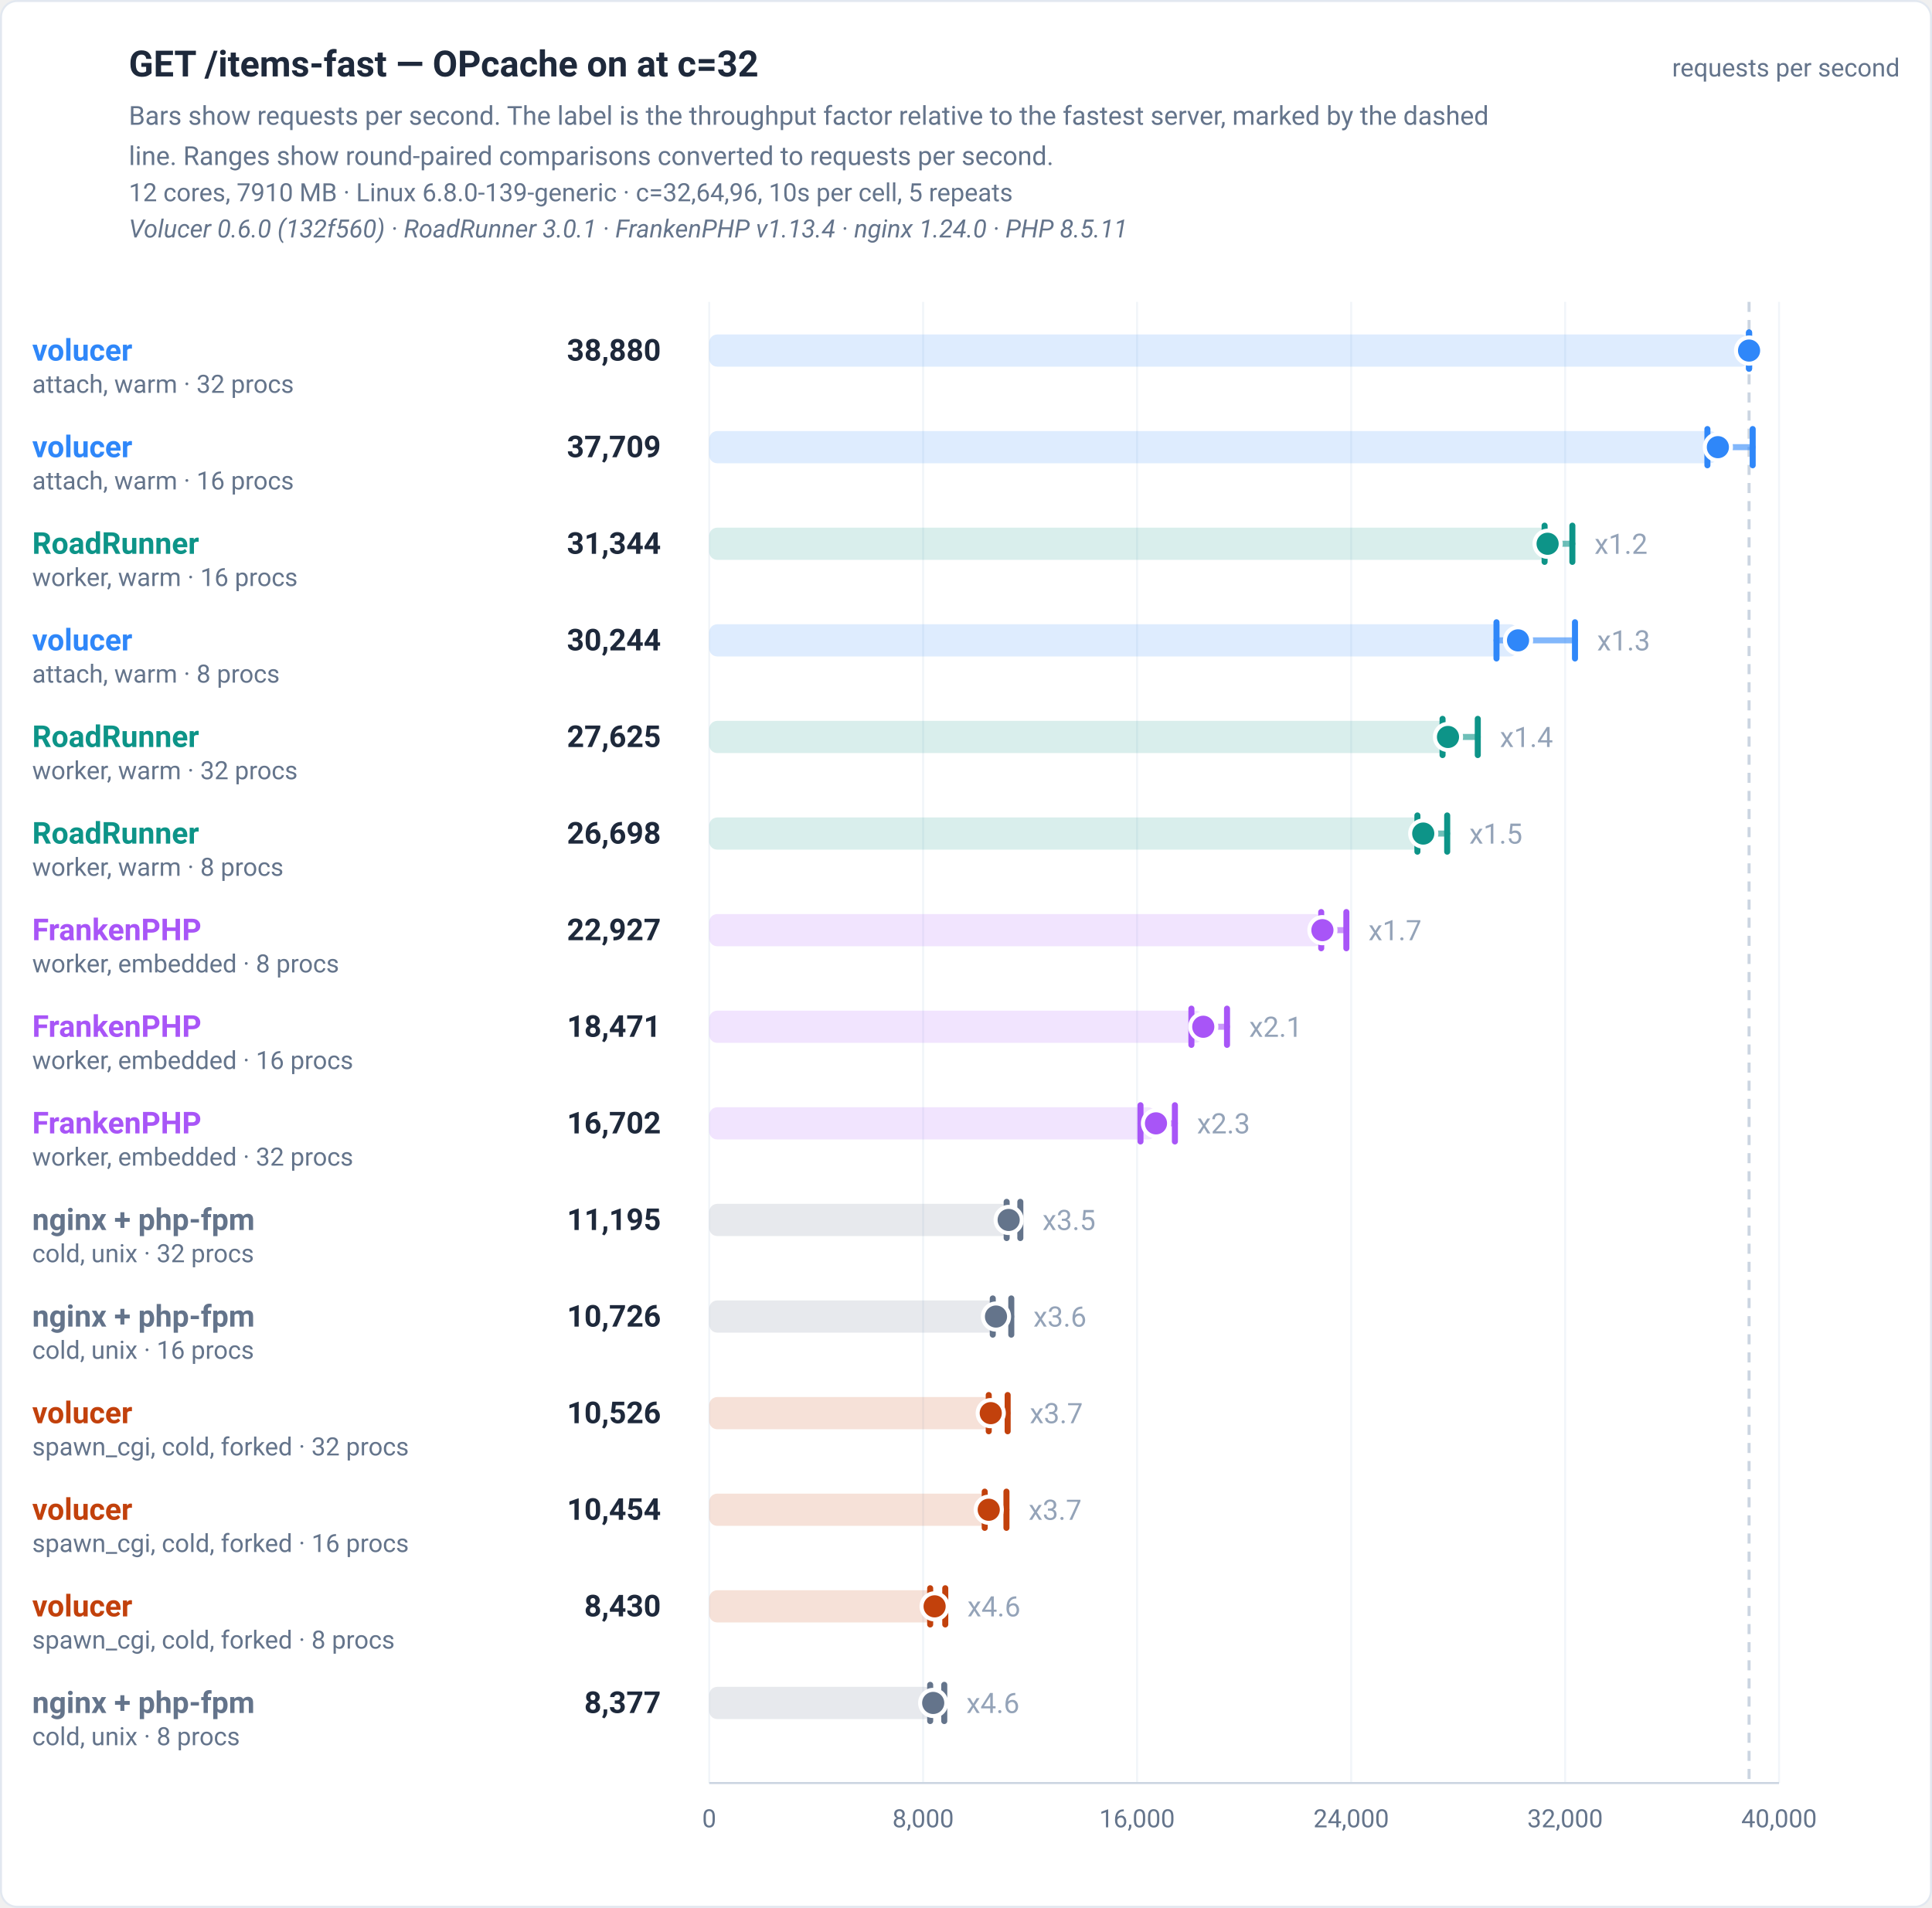
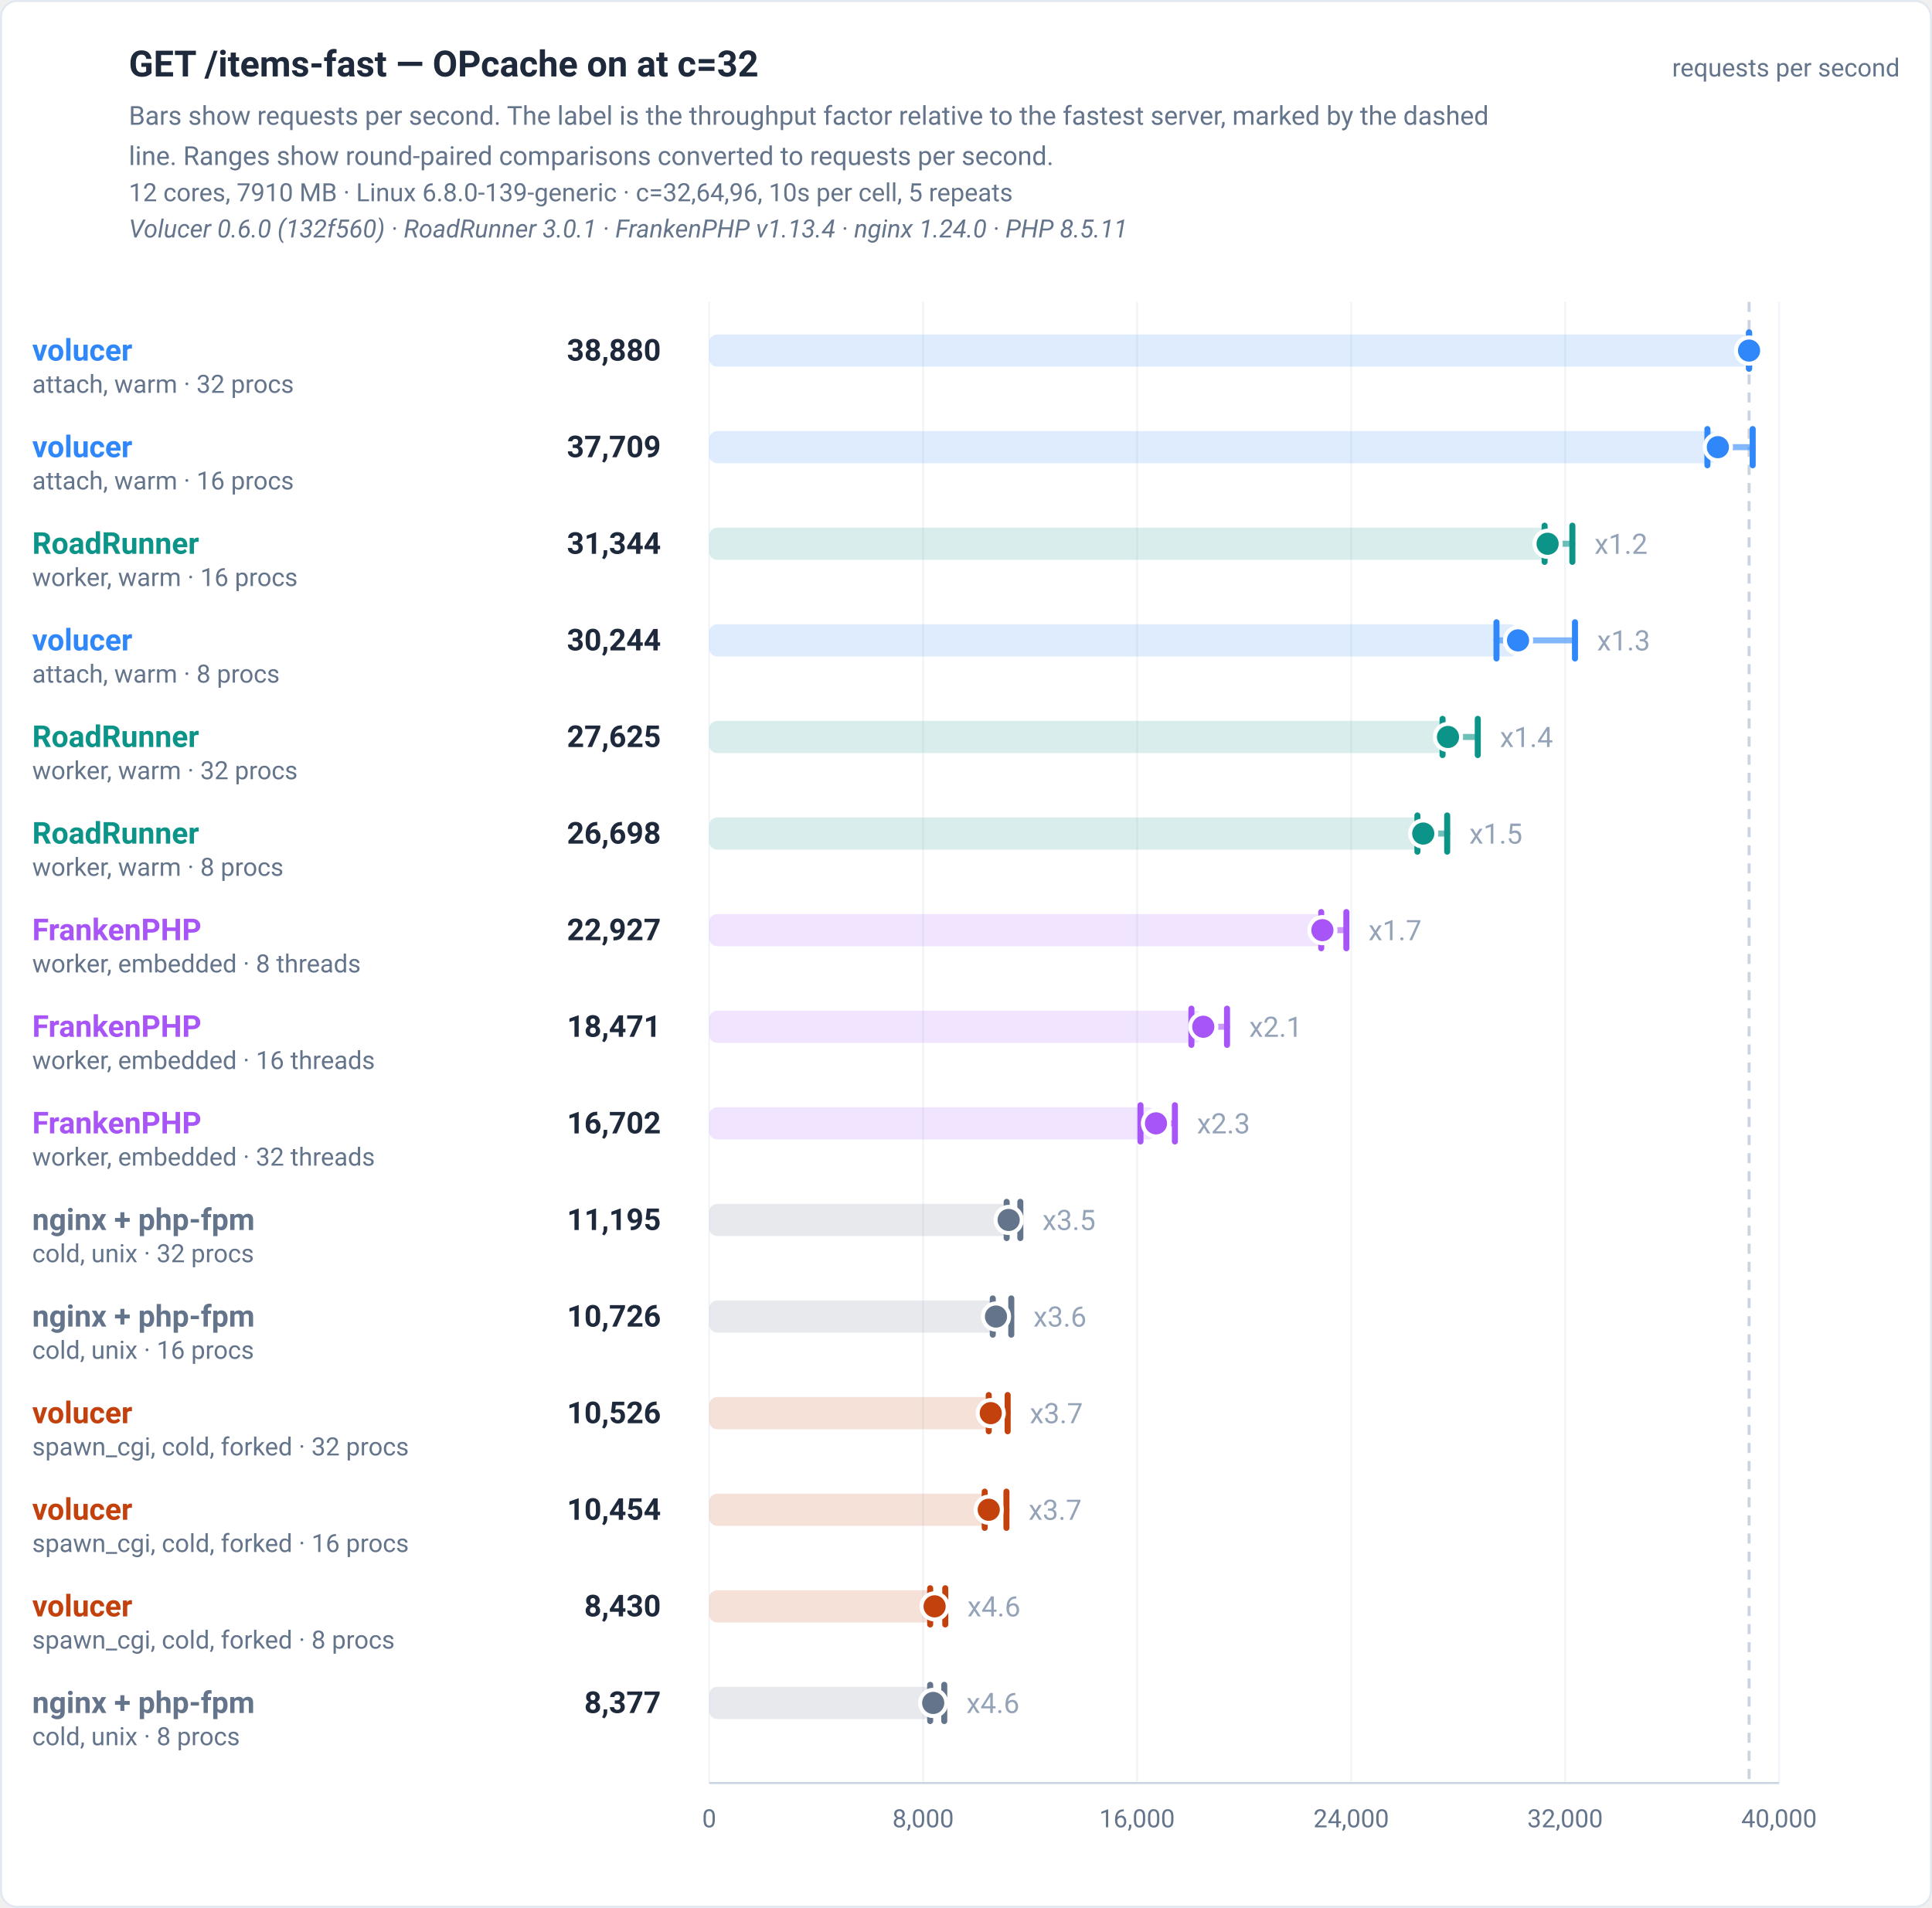
<svg xmlns="http://www.w3.org/2000/svg" width="960" height="948" viewBox="0 0 960 948" role="img" aria-label="GET /items-fast — OPcache on at c=32">
  <rect x="0.5" y="0.5" width="959" height="947" rx="8" fill="#ffffff" stroke="#e2e8f0" />
  <text x="64.0" y="38.0" font-family="-apple-system,BlinkMacSystemFont,'Segoe UI',Roboto,Helvetica,Arial,sans-serif" font-size="18" fill="#1e293b" text-anchor="start" font-weight="600">GET /items-fast — OPcache on at c=32</text>
  <text x="64.0" y="62.0" font-family="-apple-system,BlinkMacSystemFont,'Segoe UI',Roboto,Helvetica,Arial,sans-serif" font-size="13.0" fill="#64748b" text-anchor="start" font-weight="normal">Bars show requests per second. The label is the throughput factor relative to the fastest server, marked by the dashed</text>
  <text x="64.0" y="82.0" font-family="-apple-system,BlinkMacSystemFont,'Segoe UI',Roboto,Helvetica,Arial,sans-serif" font-size="13.0" fill="#64748b" text-anchor="start" font-weight="normal">line. Ranges show round-paired comparisons converted to requests per second.</text>
  <text x="64.0" y="100.0" font-family="-apple-system,BlinkMacSystemFont,'Segoe UI',Roboto,Helvetica,Arial,sans-serif" font-size="12.5" fill="#64748b" text-anchor="start" font-weight="normal">12 cores, 7910 MB · Linux 6.8.0-139-generic · c=32,64,96, 10s per cell, 5 repeats</text>
  <text x="64.0" y="118.0" font-family="-apple-system,BlinkMacSystemFont,'Segoe UI',Roboto,Helvetica,Arial,sans-serif" font-size="12.5" fill="#64748b" text-anchor="start" font-weight="normal" font-style="italic">Volucer 0.6.0 (132f560) · RoadRunner 3.0.1 · FrankenPHP v1.13.4 · nginx 1.24.0 · PHP 8.5.11</text>
  <text x="944.0" y="38.0" font-family="-apple-system,BlinkMacSystemFont,'Segoe UI',Roboto,Helvetica,Arial,sans-serif" font-size="12.5" fill="#64748b" text-anchor="end" font-weight="normal">requests per second</text>
  <line x1="352.4" y1="150.0" x2="352.4" y2="886.0" stroke="#f1f5f9" stroke-width="1" />
  <text x="352.4" y="908.0" font-family="-apple-system,BlinkMacSystemFont,'Segoe UI',Roboto,Helvetica,Arial,sans-serif" font-size="12.5" fill="#64748b" text-anchor="middle" font-weight="normal">0</text>
  <line x1="458.7" y1="150.0" x2="458.7" y2="886.0" stroke="#f1f5f9" stroke-width="1" />
  <text x="458.7" y="908.0" font-family="-apple-system,BlinkMacSystemFont,'Segoe UI',Roboto,Helvetica,Arial,sans-serif" font-size="12.5" fill="#64748b" text-anchor="middle" font-weight="normal">8,000</text>
  <line x1="565.0" y1="150.0" x2="565.0" y2="886.0" stroke="#f1f5f9" stroke-width="1" />
  <text x="565.0" y="908.0" font-family="-apple-system,BlinkMacSystemFont,'Segoe UI',Roboto,Helvetica,Arial,sans-serif" font-size="12.5" fill="#64748b" text-anchor="middle" font-weight="normal">16,000</text>
  <line x1="671.4" y1="150.0" x2="671.4" y2="886.0" stroke="#f1f5f9" stroke-width="1" />
  <text x="671.4" y="908.0" font-family="-apple-system,BlinkMacSystemFont,'Segoe UI',Roboto,Helvetica,Arial,sans-serif" font-size="12.5" fill="#64748b" text-anchor="middle" font-weight="normal">24,000</text>
  <line x1="777.7" y1="150.0" x2="777.7" y2="886.0" stroke="#f1f5f9" stroke-width="1" />
  <text x="777.7" y="908.0" font-family="-apple-system,BlinkMacSystemFont,'Segoe UI',Roboto,Helvetica,Arial,sans-serif" font-size="12.5" fill="#64748b" text-anchor="middle" font-weight="normal">32,000</text>
  <line x1="884.0" y1="150.0" x2="884.0" y2="886.0" stroke="#f1f5f9" stroke-width="1" />
  <text x="884.0" y="908.0" font-family="-apple-system,BlinkMacSystemFont,'Segoe UI',Roboto,Helvetica,Arial,sans-serif" font-size="12.5" fill="#64748b" text-anchor="middle" font-weight="normal">40,000</text>
  <line x1="869.1" y1="150.0" x2="869.1" y2="886.0" stroke="#cbd5e1" stroke-width="1.5" stroke-dasharray="5 4" />
  <line x1="352.4" y1="886.0" x2="884.0" y2="886.0" stroke="#cbd5e1" stroke-width="1" />
  <rect x="352.4" y="166.2" width="516.7" height="16.0" rx="4" fill="#2F87F9" fill-opacity="0.16" />
  <line x1="869.1" y1="174.2" x2="869.1" y2="174.2" stroke="#2F87F9" stroke-width="3" stroke-linecap="round" opacity="0.6" />
  <line x1="869.1" y1="165.2" x2="869.1" y2="183.2" stroke="#2F87F9" stroke-width="3" stroke-linecap="round" />
  <line x1="869.1" y1="165.2" x2="869.1" y2="183.2" stroke="#2F87F9" stroke-width="3" stroke-linecap="round" />
  <circle cx="869.1" cy="174.2" r="6.5" fill="#2F87F9" stroke="#ffffff" stroke-width="2" />
  <text x="16.0" y="179.2" font-family="-apple-system,BlinkMacSystemFont,'Segoe UI',Roboto,Helvetica,Arial,sans-serif" font-size="15.0" fill="#2F87F9" text-anchor="start" font-weight="700">volucer</text>
  <text x="16.0" y="195.2" font-family="-apple-system,BlinkMacSystemFont,'Segoe UI',Roboto,Helvetica,Arial,sans-serif" font-size="12.5" fill="#64748b" text-anchor="start" font-weight="normal">attach, warm · 32 procs</text>
  <text x="328.4" y="179.2" font-family="-apple-system,BlinkMacSystemFont,'Segoe UI',Roboto,Helvetica,Arial,sans-serif" font-size="15.0" fill="#1e293b" text-anchor="end" font-weight="700">38,880</text>
  <rect x="352.4" y="214.2" width="501.2" height="16.0" rx="4" fill="#2F87F9" fill-opacity="0.16" />
  <line x1="848.4" y1="222.2" x2="870.9" y2="222.2" stroke="#2F87F9" stroke-width="3" stroke-linecap="round" opacity="0.6" />
  <line x1="848.4" y1="213.2" x2="848.4" y2="231.2" stroke="#2F87F9" stroke-width="3" stroke-linecap="round" />
  <line x1="870.9" y1="213.2" x2="870.9" y2="231.2" stroke="#2F87F9" stroke-width="3" stroke-linecap="round" />
  <circle cx="853.6" cy="222.2" r="6.5" fill="#2F87F9" stroke="#ffffff" stroke-width="2" />
  <text x="16.0" y="227.2" font-family="-apple-system,BlinkMacSystemFont,'Segoe UI',Roboto,Helvetica,Arial,sans-serif" font-size="15.0" fill="#2F87F9" text-anchor="start" font-weight="700">volucer</text>
  <text x="16.0" y="243.2" font-family="-apple-system,BlinkMacSystemFont,'Segoe UI',Roboto,Helvetica,Arial,sans-serif" font-size="12.5" fill="#64748b" text-anchor="start" font-weight="normal">attach, warm · 16 procs</text>
  <text x="328.4" y="227.2" font-family="-apple-system,BlinkMacSystemFont,'Segoe UI',Roboto,Helvetica,Arial,sans-serif" font-size="15.0" fill="#1e293b" text-anchor="end" font-weight="700">37,709</text>
  <rect x="352.4" y="262.2" width="416.6" height="16.0" rx="4" fill="#0d9488" fill-opacity="0.16" />
  <line x1="767.5" y1="270.2" x2="781.3" y2="270.2" stroke="#0d9488" stroke-width="3" stroke-linecap="round" opacity="0.6" />
  <line x1="767.5" y1="261.2" x2="767.5" y2="279.2" stroke="#0d9488" stroke-width="3" stroke-linecap="round" />
  <line x1="781.3" y1="261.2" x2="781.3" y2="279.2" stroke="#0d9488" stroke-width="3" stroke-linecap="round" />
  <circle cx="769.0" cy="270.2" r="6.5" fill="#0d9488" stroke="#ffffff" stroke-width="2" />
  <text x="16.0" y="275.2" font-family="-apple-system,BlinkMacSystemFont,'Segoe UI',Roboto,Helvetica,Arial,sans-serif" font-size="15.0" fill="#0d9488" text-anchor="start" font-weight="700">RoadRunner</text>
  <text x="16.0" y="291.2" font-family="-apple-system,BlinkMacSystemFont,'Segoe UI',Roboto,Helvetica,Arial,sans-serif" font-size="12.5" fill="#64748b" text-anchor="start" font-weight="normal">worker, warm · 16 procs</text>
  <text x="328.4" y="275.2" font-family="-apple-system,BlinkMacSystemFont,'Segoe UI',Roboto,Helvetica,Arial,sans-serif" font-size="15.0" fill="#1e293b" text-anchor="end" font-weight="700">31,344</text>
  <text x="792.3" y="275.2" font-family="-apple-system,BlinkMacSystemFont,'Segoe UI',Roboto,Helvetica,Arial,sans-serif" font-size="14.0" fill="#94a3b8" text-anchor="start" font-weight="normal">x1.2</text>
  <rect x="352.4" y="310.2" width="401.9" height="16.0" rx="4" fill="#2F87F9" fill-opacity="0.16" />
  <line x1="743.6" y1="318.2" x2="782.6" y2="318.2" stroke="#2F87F9" stroke-width="3" stroke-linecap="round" opacity="0.6" />
  <line x1="743.6" y1="309.2" x2="743.6" y2="327.2" stroke="#2F87F9" stroke-width="3" stroke-linecap="round" />
  <line x1="782.6" y1="309.2" x2="782.6" y2="327.2" stroke="#2F87F9" stroke-width="3" stroke-linecap="round" />
  <circle cx="754.3" cy="318.2" r="6.5" fill="#2F87F9" stroke="#ffffff" stroke-width="2" />
  <text x="16.0" y="323.2" font-family="-apple-system,BlinkMacSystemFont,'Segoe UI',Roboto,Helvetica,Arial,sans-serif" font-size="15.0" fill="#2F87F9" text-anchor="start" font-weight="700">volucer</text>
  <text x="16.0" y="339.2" font-family="-apple-system,BlinkMacSystemFont,'Segoe UI',Roboto,Helvetica,Arial,sans-serif" font-size="12.5" fill="#64748b" text-anchor="start" font-weight="normal">attach, warm · 8 procs</text>
  <text x="328.4" y="323.2" font-family="-apple-system,BlinkMacSystemFont,'Segoe UI',Roboto,Helvetica,Arial,sans-serif" font-size="15.0" fill="#1e293b" text-anchor="end" font-weight="700">30,244</text>
  <text x="793.6" y="323.2" font-family="-apple-system,BlinkMacSystemFont,'Segoe UI',Roboto,Helvetica,Arial,sans-serif" font-size="14.0" fill="#94a3b8" text-anchor="start" font-weight="normal">x1.3</text>
  <rect x="352.4" y="358.2" width="367.1" height="16.0" rx="4" fill="#0d9488" fill-opacity="0.16" />
  <line x1="716.8" y1="366.2" x2="734.3" y2="366.2" stroke="#0d9488" stroke-width="3" stroke-linecap="round" opacity="0.6" />
  <line x1="716.8" y1="357.2" x2="716.8" y2="375.2" stroke="#0d9488" stroke-width="3" stroke-linecap="round" />
  <line x1="734.3" y1="357.2" x2="734.3" y2="375.2" stroke="#0d9488" stroke-width="3" stroke-linecap="round" />
  <circle cx="719.5" cy="366.2" r="6.5" fill="#0d9488" stroke="#ffffff" stroke-width="2" />
  <text x="16.0" y="371.2" font-family="-apple-system,BlinkMacSystemFont,'Segoe UI',Roboto,Helvetica,Arial,sans-serif" font-size="15.0" fill="#0d9488" text-anchor="start" font-weight="700">RoadRunner</text>
  <text x="16.0" y="387.2" font-family="-apple-system,BlinkMacSystemFont,'Segoe UI',Roboto,Helvetica,Arial,sans-serif" font-size="12.5" fill="#64748b" text-anchor="start" font-weight="normal">worker, warm · 32 procs</text>
  <text x="328.4" y="371.2" font-family="-apple-system,BlinkMacSystemFont,'Segoe UI',Roboto,Helvetica,Arial,sans-serif" font-size="15.0" fill="#1e293b" text-anchor="end" font-weight="700">27,625</text>
  <text x="745.3" y="371.2" font-family="-apple-system,BlinkMacSystemFont,'Segoe UI',Roboto,Helvetica,Arial,sans-serif" font-size="14.0" fill="#94a3b8" text-anchor="start" font-weight="normal">x1.4</text>
  <rect x="352.4" y="406.2" width="354.8" height="16.0" rx="4" fill="#0d9488" fill-opacity="0.16" />
  <line x1="704.3" y1="414.2" x2="719.1" y2="414.2" stroke="#0d9488" stroke-width="3" stroke-linecap="round" opacity="0.6" />
  <line x1="704.3" y1="405.2" x2="704.3" y2="423.2" stroke="#0d9488" stroke-width="3" stroke-linecap="round" />
  <line x1="719.1" y1="405.2" x2="719.1" y2="423.2" stroke="#0d9488" stroke-width="3" stroke-linecap="round" />
  <circle cx="707.2" cy="414.2" r="6.5" fill="#0d9488" stroke="#ffffff" stroke-width="2" />
  <text x="16.0" y="419.2" font-family="-apple-system,BlinkMacSystemFont,'Segoe UI',Roboto,Helvetica,Arial,sans-serif" font-size="15.0" fill="#0d9488" text-anchor="start" font-weight="700">RoadRunner</text>
  <text x="16.0" y="435.2" font-family="-apple-system,BlinkMacSystemFont,'Segoe UI',Roboto,Helvetica,Arial,sans-serif" font-size="12.5" fill="#64748b" text-anchor="start" font-weight="normal">worker, warm · 8 procs</text>
  <text x="328.4" y="419.2" font-family="-apple-system,BlinkMacSystemFont,'Segoe UI',Roboto,Helvetica,Arial,sans-serif" font-size="15.0" fill="#1e293b" text-anchor="end" font-weight="700">26,698</text>
  <text x="730.1" y="419.2" font-family="-apple-system,BlinkMacSystemFont,'Segoe UI',Roboto,Helvetica,Arial,sans-serif" font-size="14.0" fill="#94a3b8" text-anchor="start" font-weight="normal">x1.5</text>
  <rect x="352.4" y="454.2" width="304.7" height="16.0" rx="4" fill="#a855f7" fill-opacity="0.16" />
  <line x1="656.5" y1="462.2" x2="669.0" y2="462.2" stroke="#a855f7" stroke-width="3" stroke-linecap="round" opacity="0.6" />
  <line x1="656.5" y1="453.2" x2="656.5" y2="471.2" stroke="#a855f7" stroke-width="3" stroke-linecap="round" />
  <line x1="669.0" y1="453.2" x2="669.0" y2="471.2" stroke="#a855f7" stroke-width="3" stroke-linecap="round" />
  <circle cx="657.1" cy="462.2" r="6.5" fill="#a855f7" stroke="#ffffff" stroke-width="2" />
  <text x="16.0" y="467.2" font-family="-apple-system,BlinkMacSystemFont,'Segoe UI',Roboto,Helvetica,Arial,sans-serif" font-size="15.0" fill="#a855f7" text-anchor="start" font-weight="700">FrankenPHP</text>
-   <text x="16.0" y="483.2" font-family="-apple-system,BlinkMacSystemFont,'Segoe UI',Roboto,Helvetica,Arial,sans-serif" font-size="12.5" fill="#64748b" text-anchor="start" font-weight="normal">worker, embedded · 8 procs</text>
+   <text x="16.0" y="483.2" font-family="-apple-system,BlinkMacSystemFont,'Segoe UI',Roboto,Helvetica,Arial,sans-serif" font-size="12.5" fill="#64748b" text-anchor="start" font-weight="normal">worker, embedded · 8 threads</text>
  <text x="328.4" y="467.2" font-family="-apple-system,BlinkMacSystemFont,'Segoe UI',Roboto,Helvetica,Arial,sans-serif" font-size="15.0" fill="#1e293b" text-anchor="end" font-weight="700">22,927</text>
  <text x="680.0" y="467.2" font-family="-apple-system,BlinkMacSystemFont,'Segoe UI',Roboto,Helvetica,Arial,sans-serif" font-size="14.0" fill="#94a3b8" text-anchor="start" font-weight="normal">x1.7</text>
  <rect x="352.4" y="502.2" width="245.5" height="16.0" rx="4" fill="#a855f7" fill-opacity="0.16" />
  <line x1="592.0" y1="510.2" x2="609.7" y2="510.2" stroke="#a855f7" stroke-width="3" stroke-linecap="round" opacity="0.6" />
  <line x1="592.0" y1="501.2" x2="592.0" y2="519.2" stroke="#a855f7" stroke-width="3" stroke-linecap="round" />
  <line x1="609.7" y1="501.2" x2="609.7" y2="519.2" stroke="#a855f7" stroke-width="3" stroke-linecap="round" />
  <circle cx="597.9" cy="510.2" r="6.5" fill="#a855f7" stroke="#ffffff" stroke-width="2" />
  <text x="16.0" y="515.2" font-family="-apple-system,BlinkMacSystemFont,'Segoe UI',Roboto,Helvetica,Arial,sans-serif" font-size="15.0" fill="#a855f7" text-anchor="start" font-weight="700">FrankenPHP</text>
-   <text x="16.0" y="531.2" font-family="-apple-system,BlinkMacSystemFont,'Segoe UI',Roboto,Helvetica,Arial,sans-serif" font-size="12.5" fill="#64748b" text-anchor="start" font-weight="normal">worker, embedded · 16 procs</text>
+   <text x="16.0" y="531.2" font-family="-apple-system,BlinkMacSystemFont,'Segoe UI',Roboto,Helvetica,Arial,sans-serif" font-size="12.5" fill="#64748b" text-anchor="start" font-weight="normal">worker, embedded · 16 threads</text>
  <text x="328.4" y="515.2" font-family="-apple-system,BlinkMacSystemFont,'Segoe UI',Roboto,Helvetica,Arial,sans-serif" font-size="15.0" fill="#1e293b" text-anchor="end" font-weight="700">18,471</text>
  <text x="620.7" y="515.2" font-family="-apple-system,BlinkMacSystemFont,'Segoe UI',Roboto,Helvetica,Arial,sans-serif" font-size="14.0" fill="#94a3b8" text-anchor="start" font-weight="normal">x2.1</text>
  <rect x="352.4" y="550.2" width="222.0" height="16.0" rx="4" fill="#a855f7" fill-opacity="0.16" />
  <line x1="566.7" y1="558.2" x2="583.8" y2="558.2" stroke="#a855f7" stroke-width="3" stroke-linecap="round" opacity="0.6" />
  <line x1="566.7" y1="549.2" x2="566.7" y2="567.2" stroke="#a855f7" stroke-width="3" stroke-linecap="round" />
  <line x1="583.8" y1="549.2" x2="583.8" y2="567.2" stroke="#a855f7" stroke-width="3" stroke-linecap="round" />
  <circle cx="574.4" cy="558.2" r="6.5" fill="#a855f7" stroke="#ffffff" stroke-width="2" />
  <text x="16.0" y="563.2" font-family="-apple-system,BlinkMacSystemFont,'Segoe UI',Roboto,Helvetica,Arial,sans-serif" font-size="15.0" fill="#a855f7" text-anchor="start" font-weight="700">FrankenPHP</text>
-   <text x="16.0" y="579.2" font-family="-apple-system,BlinkMacSystemFont,'Segoe UI',Roboto,Helvetica,Arial,sans-serif" font-size="12.5" fill="#64748b" text-anchor="start" font-weight="normal">worker, embedded · 32 procs</text>
+   <text x="16.0" y="579.2" font-family="-apple-system,BlinkMacSystemFont,'Segoe UI',Roboto,Helvetica,Arial,sans-serif" font-size="12.5" fill="#64748b" text-anchor="start" font-weight="normal">worker, embedded · 32 threads</text>
  <text x="328.4" y="563.2" font-family="-apple-system,BlinkMacSystemFont,'Segoe UI',Roboto,Helvetica,Arial,sans-serif" font-size="15.0" fill="#1e293b" text-anchor="end" font-weight="700">16,702</text>
  <text x="594.8" y="563.2" font-family="-apple-system,BlinkMacSystemFont,'Segoe UI',Roboto,Helvetica,Arial,sans-serif" font-size="14.0" fill="#94a3b8" text-anchor="start" font-weight="normal">x2.3</text>
  <rect x="352.4" y="598.2" width="148.8" height="16.0" rx="4" fill="#64748b" fill-opacity="0.16" />
  <line x1="500.2" y1="606.2" x2="507.0" y2="606.2" stroke="#64748b" stroke-width="3" stroke-linecap="round" opacity="0.6" />
  <line x1="500.2" y1="597.2" x2="500.2" y2="615.2" stroke="#64748b" stroke-width="3" stroke-linecap="round" />
  <line x1="507.0" y1="597.2" x2="507.0" y2="615.2" stroke="#64748b" stroke-width="3" stroke-linecap="round" />
  <circle cx="501.2" cy="606.2" r="6.5" fill="#64748b" stroke="#ffffff" stroke-width="2" />
  <text x="16.0" y="611.2" font-family="-apple-system,BlinkMacSystemFont,'Segoe UI',Roboto,Helvetica,Arial,sans-serif" font-size="15.0" fill="#64748b" text-anchor="start" font-weight="700">nginx + php-fpm</text>
  <text x="16.0" y="627.2" font-family="-apple-system,BlinkMacSystemFont,'Segoe UI',Roboto,Helvetica,Arial,sans-serif" font-size="12.5" fill="#64748b" text-anchor="start" font-weight="normal">cold, unix · 32 procs</text>
  <text x="328.4" y="611.2" font-family="-apple-system,BlinkMacSystemFont,'Segoe UI',Roboto,Helvetica,Arial,sans-serif" font-size="15.0" fill="#1e293b" text-anchor="end" font-weight="700">11,195</text>
  <text x="518.0" y="611.2" font-family="-apple-system,BlinkMacSystemFont,'Segoe UI',Roboto,Helvetica,Arial,sans-serif" font-size="14.0" fill="#94a3b8" text-anchor="start" font-weight="normal">x3.5</text>
  <rect x="352.4" y="646.2" width="142.5" height="16.0" rx="4" fill="#64748b" fill-opacity="0.16" />
  <line x1="493.3" y1="654.2" x2="502.5" y2="654.2" stroke="#64748b" stroke-width="3" stroke-linecap="round" opacity="0.6" />
  <line x1="493.3" y1="645.2" x2="493.3" y2="663.2" stroke="#64748b" stroke-width="3" stroke-linecap="round" />
  <line x1="502.5" y1="645.2" x2="502.5" y2="663.2" stroke="#64748b" stroke-width="3" stroke-linecap="round" />
  <circle cx="494.9" cy="654.2" r="6.5" fill="#64748b" stroke="#ffffff" stroke-width="2" />
  <text x="16.0" y="659.2" font-family="-apple-system,BlinkMacSystemFont,'Segoe UI',Roboto,Helvetica,Arial,sans-serif" font-size="15.0" fill="#64748b" text-anchor="start" font-weight="700">nginx + php-fpm</text>
  <text x="16.0" y="675.2" font-family="-apple-system,BlinkMacSystemFont,'Segoe UI',Roboto,Helvetica,Arial,sans-serif" font-size="12.5" fill="#64748b" text-anchor="start" font-weight="normal">cold, unix · 16 procs</text>
  <text x="328.4" y="659.2" font-family="-apple-system,BlinkMacSystemFont,'Segoe UI',Roboto,Helvetica,Arial,sans-serif" font-size="15.0" fill="#1e293b" text-anchor="end" font-weight="700">10,726</text>
  <text x="513.5" y="659.2" font-family="-apple-system,BlinkMacSystemFont,'Segoe UI',Roboto,Helvetica,Arial,sans-serif" font-size="14.0" fill="#94a3b8" text-anchor="start" font-weight="normal">x3.6</text>
  <rect x="352.4" y="694.2" width="139.9" height="16.0" rx="4" fill="#c2410c" fill-opacity="0.16" />
  <line x1="491.3" y1="702.2" x2="500.7" y2="702.2" stroke="#c2410c" stroke-width="3" stroke-linecap="round" opacity="0.6" />
  <line x1="491.3" y1="693.2" x2="491.3" y2="711.2" stroke="#c2410c" stroke-width="3" stroke-linecap="round" />
  <line x1="500.7" y1="693.2" x2="500.7" y2="711.2" stroke="#c2410c" stroke-width="3" stroke-linecap="round" />
  <circle cx="492.3" cy="702.2" r="6.5" fill="#c2410c" stroke="#ffffff" stroke-width="2" />
  <text x="16.0" y="707.2" font-family="-apple-system,BlinkMacSystemFont,'Segoe UI',Roboto,Helvetica,Arial,sans-serif" font-size="15.0" fill="#c2410c" text-anchor="start" font-weight="700">volucer</text>
  <text x="16.0" y="723.2" font-family="-apple-system,BlinkMacSystemFont,'Segoe UI',Roboto,Helvetica,Arial,sans-serif" font-size="12.5" fill="#64748b" text-anchor="start" font-weight="normal">spawn_cgi, cold, forked · 32 procs</text>
  <text x="328.4" y="707.2" font-family="-apple-system,BlinkMacSystemFont,'Segoe UI',Roboto,Helvetica,Arial,sans-serif" font-size="15.0" fill="#1e293b" text-anchor="end" font-weight="700">10,526</text>
  <text x="511.7" y="707.2" font-family="-apple-system,BlinkMacSystemFont,'Segoe UI',Roboto,Helvetica,Arial,sans-serif" font-size="14.0" fill="#94a3b8" text-anchor="start" font-weight="normal">x3.7</text>
  <rect x="352.4" y="742.2" width="138.9" height="16.0" rx="4" fill="#c2410c" fill-opacity="0.16" />
  <line x1="489.3" y1="750.2" x2="500.1" y2="750.2" stroke="#c2410c" stroke-width="3" stroke-linecap="round" opacity="0.6" />
  <line x1="489.3" y1="741.2" x2="489.3" y2="759.2" stroke="#c2410c" stroke-width="3" stroke-linecap="round" />
  <line x1="500.1" y1="741.2" x2="500.1" y2="759.2" stroke="#c2410c" stroke-width="3" stroke-linecap="round" />
  <circle cx="491.3" cy="750.2" r="6.5" fill="#c2410c" stroke="#ffffff" stroke-width="2" />
  <text x="16.0" y="755.2" font-family="-apple-system,BlinkMacSystemFont,'Segoe UI',Roboto,Helvetica,Arial,sans-serif" font-size="15.0" fill="#c2410c" text-anchor="start" font-weight="700">volucer</text>
  <text x="16.0" y="771.2" font-family="-apple-system,BlinkMacSystemFont,'Segoe UI',Roboto,Helvetica,Arial,sans-serif" font-size="12.5" fill="#64748b" text-anchor="start" font-weight="normal">spawn_cgi, cold, forked · 16 procs</text>
  <text x="328.4" y="755.2" font-family="-apple-system,BlinkMacSystemFont,'Segoe UI',Roboto,Helvetica,Arial,sans-serif" font-size="15.0" fill="#1e293b" text-anchor="end" font-weight="700">10,454</text>
  <text x="511.1" y="755.2" font-family="-apple-system,BlinkMacSystemFont,'Segoe UI',Roboto,Helvetica,Arial,sans-serif" font-size="14.0" fill="#94a3b8" text-anchor="start" font-weight="normal">x3.7</text>
  <rect x="352.4" y="790.2" width="112.0" height="16.0" rx="4" fill="#c2410c" fill-opacity="0.16" />
  <line x1="462.2" y1="798.2" x2="469.7" y2="798.2" stroke="#c2410c" stroke-width="3" stroke-linecap="round" opacity="0.6" />
  <line x1="462.2" y1="789.2" x2="462.2" y2="807.2" stroke="#c2410c" stroke-width="3" stroke-linecap="round" />
  <line x1="469.7" y1="789.2" x2="469.7" y2="807.2" stroke="#c2410c" stroke-width="3" stroke-linecap="round" />
  <circle cx="464.4" cy="798.2" r="6.5" fill="#c2410c" stroke="#ffffff" stroke-width="2" />
  <text x="16.0" y="803.2" font-family="-apple-system,BlinkMacSystemFont,'Segoe UI',Roboto,Helvetica,Arial,sans-serif" font-size="15.0" fill="#c2410c" text-anchor="start" font-weight="700">volucer</text>
  <text x="16.0" y="819.2" font-family="-apple-system,BlinkMacSystemFont,'Segoe UI',Roboto,Helvetica,Arial,sans-serif" font-size="12.5" fill="#64748b" text-anchor="start" font-weight="normal">spawn_cgi, cold, forked · 8 procs</text>
  <text x="328.4" y="803.2" font-family="-apple-system,BlinkMacSystemFont,'Segoe UI',Roboto,Helvetica,Arial,sans-serif" font-size="15.0" fill="#1e293b" text-anchor="end" font-weight="700">8,430</text>
  <text x="480.7" y="803.2" font-family="-apple-system,BlinkMacSystemFont,'Segoe UI',Roboto,Helvetica,Arial,sans-serif" font-size="14.0" fill="#94a3b8" text-anchor="start" font-weight="normal">x4.6</text>
  <rect x="352.4" y="838.2" width="111.3" height="16.0" rx="4" fill="#64748b" fill-opacity="0.16" />
  <line x1="462.2" y1="846.2" x2="469.2" y2="846.2" stroke="#64748b" stroke-width="3" stroke-linecap="round" opacity="0.6" />
  <line x1="462.2" y1="837.2" x2="462.2" y2="855.2" stroke="#64748b" stroke-width="3" stroke-linecap="round" />
  <line x1="469.2" y1="837.2" x2="469.2" y2="855.2" stroke="#64748b" stroke-width="3" stroke-linecap="round" />
  <circle cx="463.7" cy="846.2" r="6.5" fill="#64748b" stroke="#ffffff" stroke-width="2" />
  <text x="16.0" y="851.2" font-family="-apple-system,BlinkMacSystemFont,'Segoe UI',Roboto,Helvetica,Arial,sans-serif" font-size="15.0" fill="#64748b" text-anchor="start" font-weight="700">nginx + php-fpm</text>
  <text x="16.0" y="867.2" font-family="-apple-system,BlinkMacSystemFont,'Segoe UI',Roboto,Helvetica,Arial,sans-serif" font-size="12.5" fill="#64748b" text-anchor="start" font-weight="normal">cold, unix · 8 procs</text>
  <text x="328.4" y="851.2" font-family="-apple-system,BlinkMacSystemFont,'Segoe UI',Roboto,Helvetica,Arial,sans-serif" font-size="15.0" fill="#1e293b" text-anchor="end" font-weight="700">8,377</text>
  <text x="480.2" y="851.2" font-family="-apple-system,BlinkMacSystemFont,'Segoe UI',Roboto,Helvetica,Arial,sans-serif" font-size="14.0" fill="#94a3b8" text-anchor="start" font-weight="normal">x4.6</text>
</svg>
